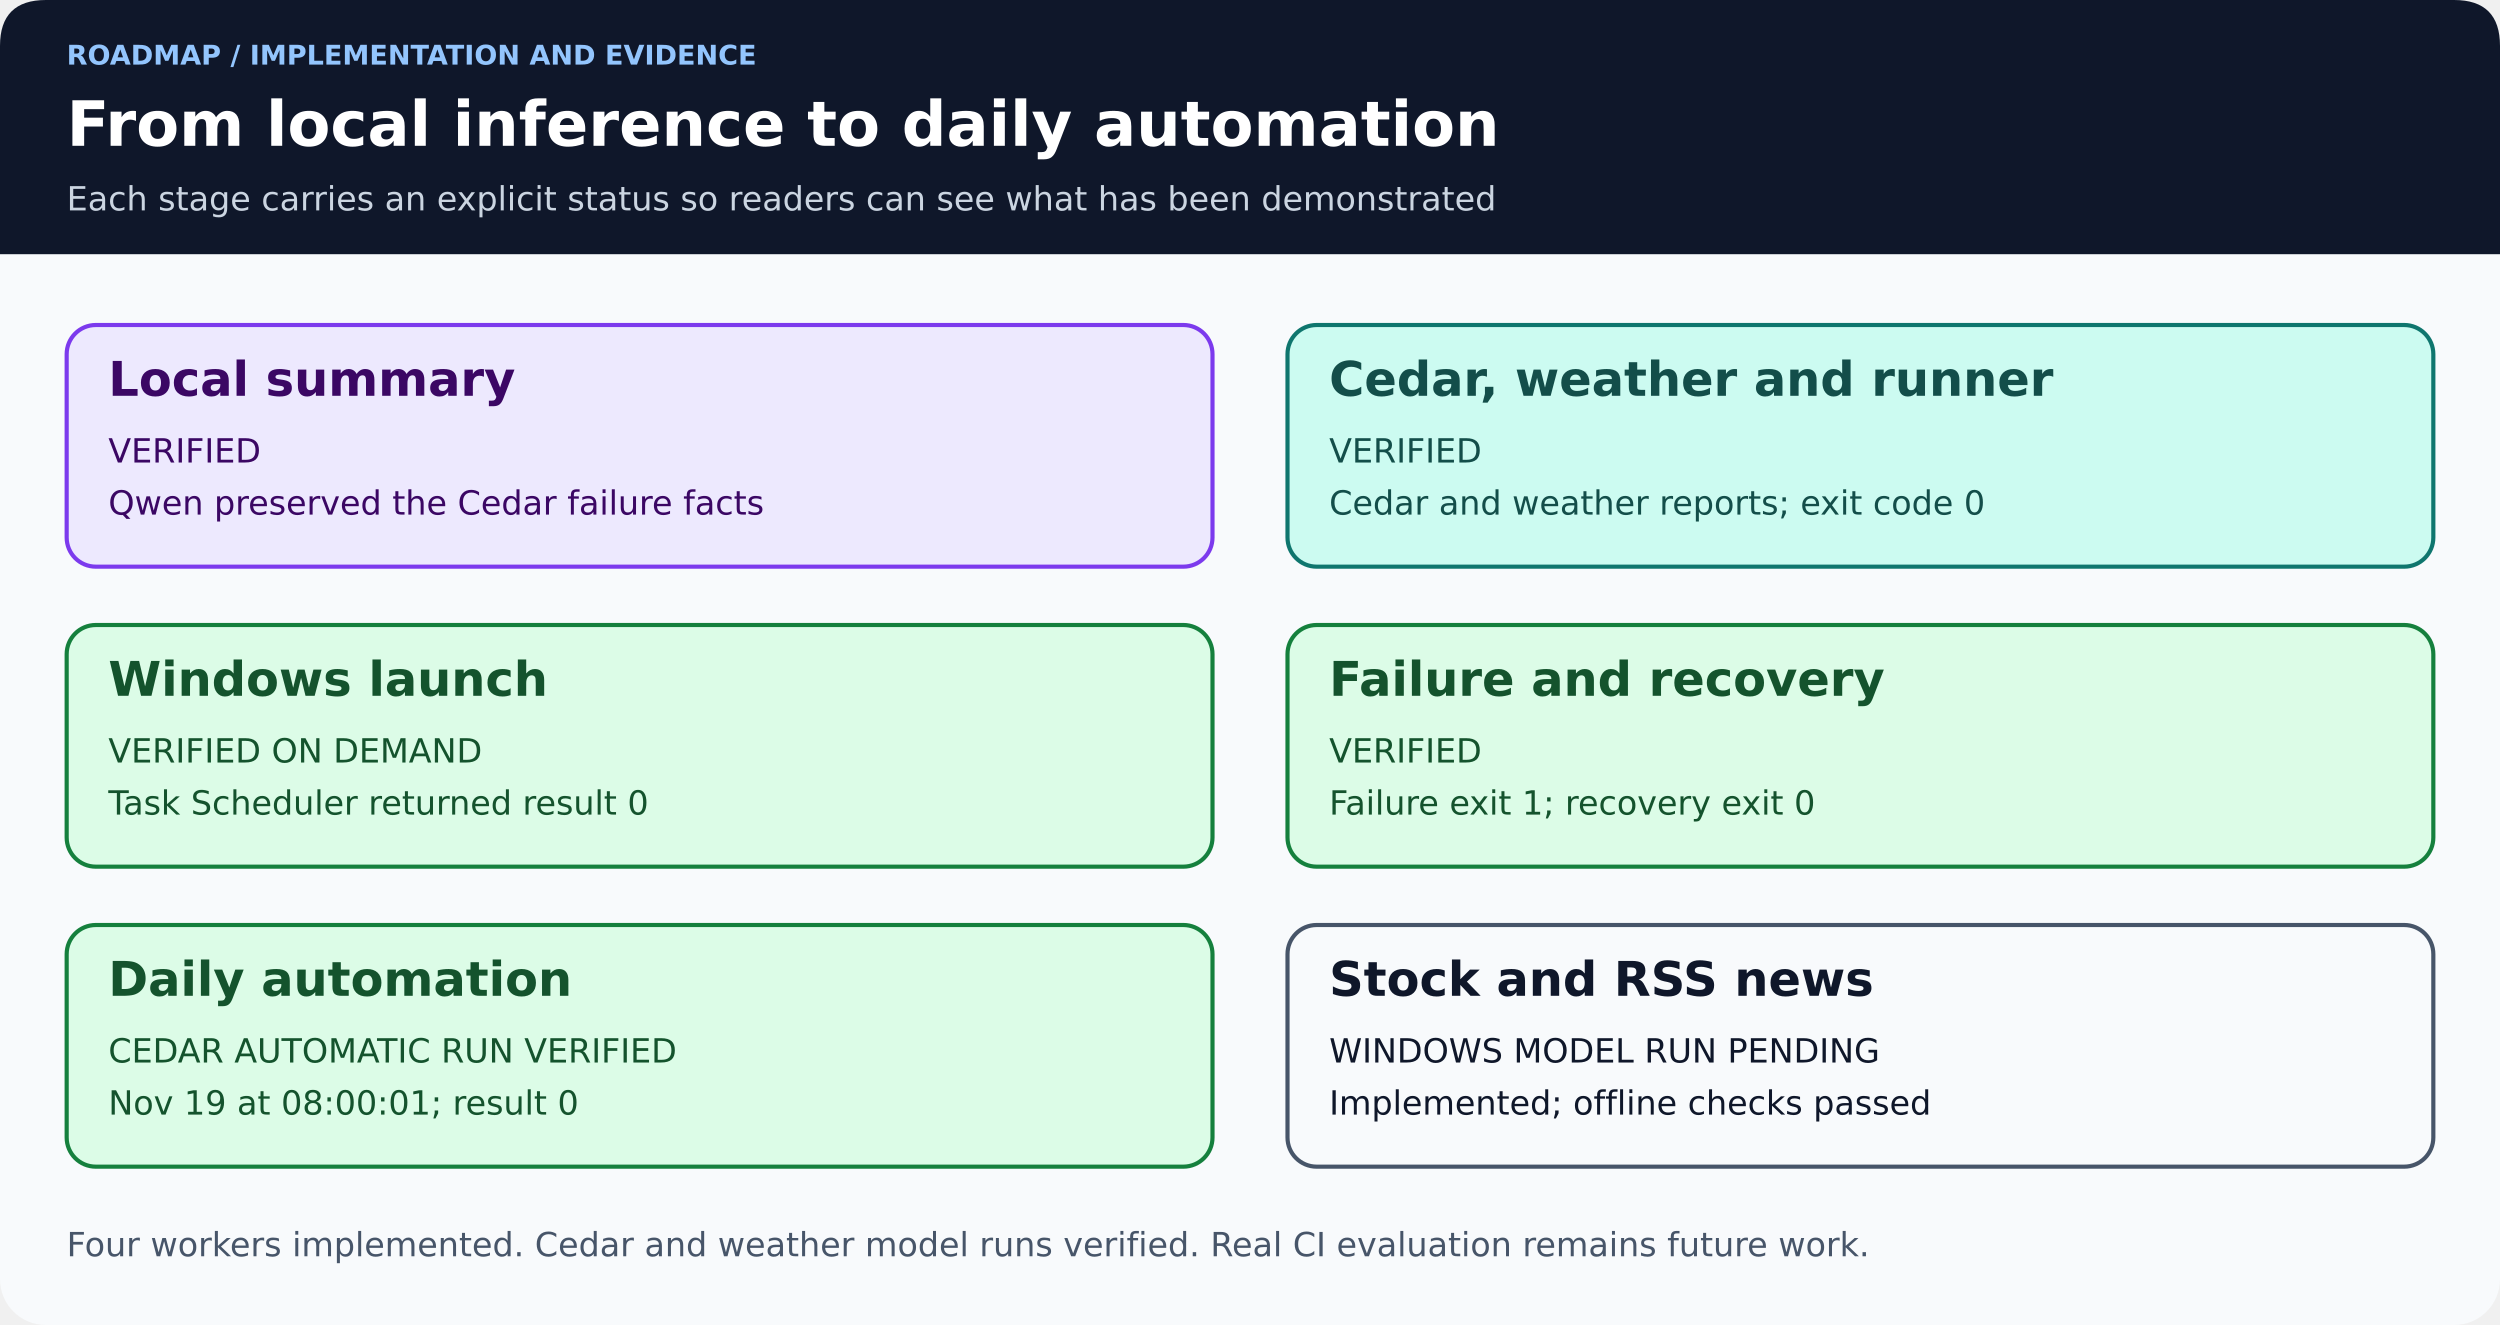
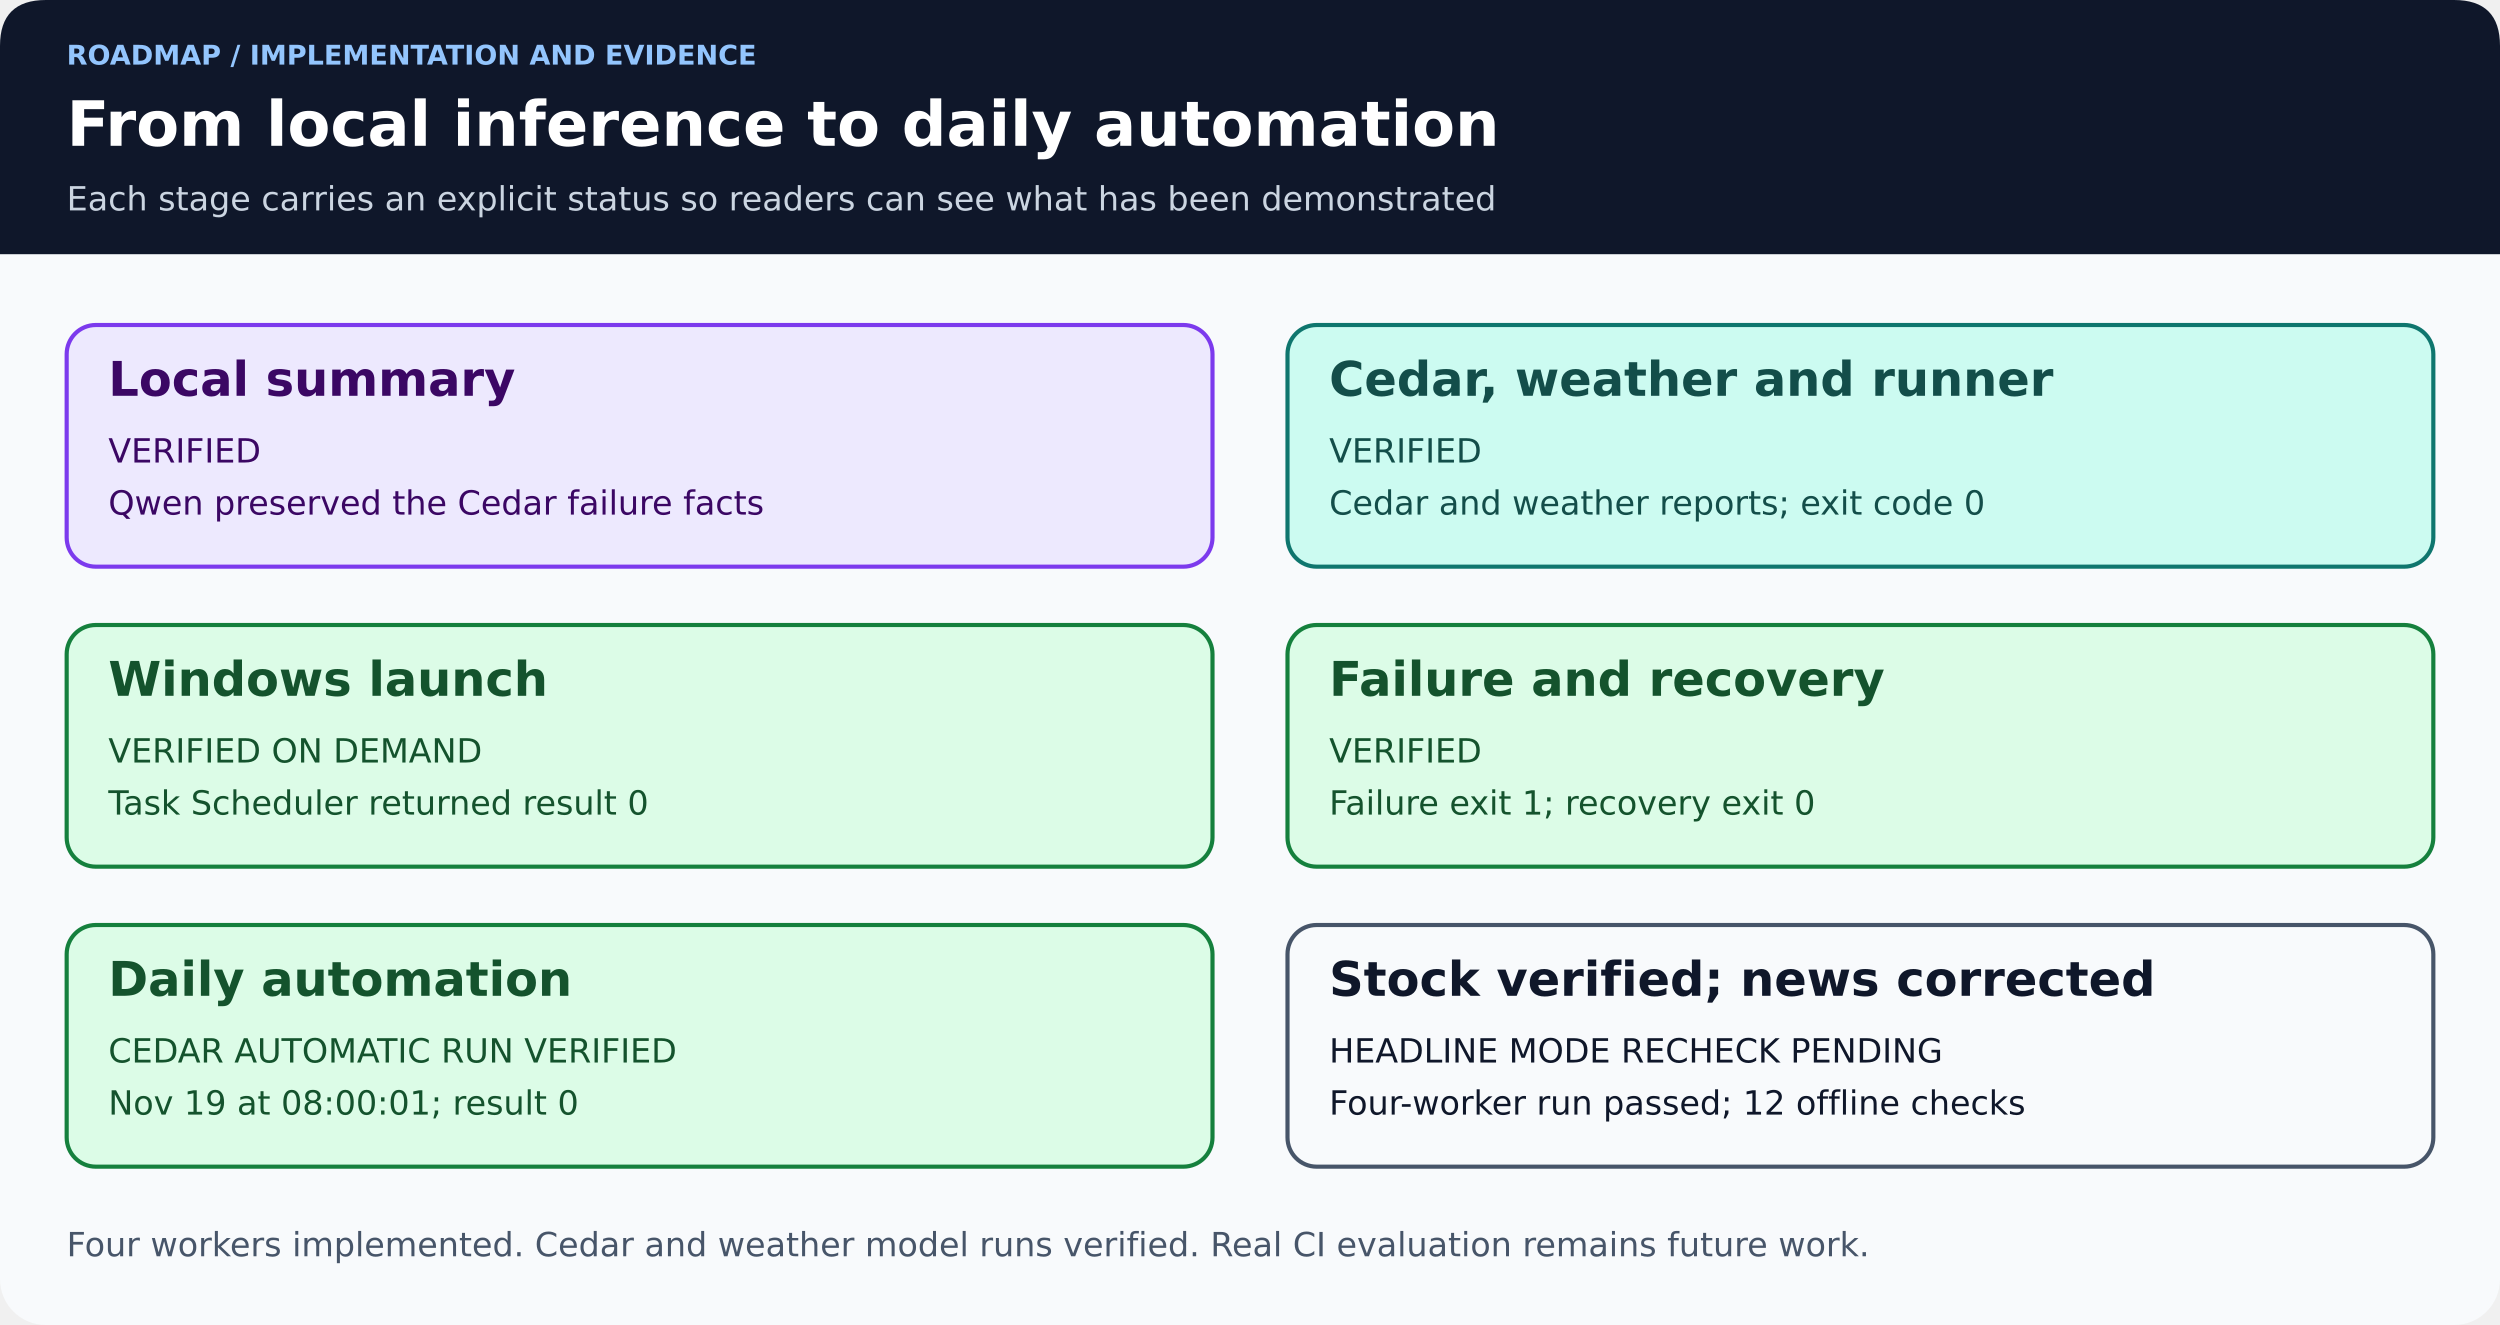
<svg xmlns="http://www.w3.org/2000/svg" width="1200" height="636" viewBox="0 0 1200 636" role="img" aria-labelledby="title desc">
  <defs>
    <marker id="arrow" markerWidth="10" markerHeight="10" refX="8" refY="3" orient="auto">
      <path d="M0,0 L0,6 L9,3 z" fill="#475569" />
    </marker>
  </defs>
  <rect width="1200" height="636" rx="22" fill="#F8FAFC" />
  <g font-family="DejaVu Sans, Arial, sans-serif">
    <path d="M22 0H1178Q1200 0 1200 22V122H0V22Q0 0 22 0" fill="#0F172A" />
    <text x="32" y="31" font-size="13" fill="#93C5FD" font-weight="700">ROADMAP / IMPLEMENTATION AND EVIDENCE</text>
    <text x="32" y="70" font-size="30" fill="#FFFFFF" font-weight="700">From local inference to daily automation</text>
    <text x="32" y="101" font-size="16" fill="#CBD5E1" font-weight="400">Each stage carries an explicit status so readers can see what has been demonstrated</text>
    <rect x="32" y="156" width="550" height="116" rx="14" fill="#EDE9FE" stroke="#7C3AED" stroke-width="2" />
    <text x="52" y="190" font-size="23" fill="#3B0764" font-weight="700">Local summary</text>
    <text x="52" y="222" font-size="16" fill="#3B0764" font-weight="400">VERIFIED</text>
    <text x="52" y="247" font-size="16" fill="#3B0764" font-weight="400">Qwen preserved the Cedar failure facts</text>
    <rect x="618" y="156" width="550" height="116" rx="14" fill="#CCFBF1" stroke="#0F766E" stroke-width="2" />
    <text x="638" y="190" font-size="23" fill="#134E4A" font-weight="700">Cedar, weather and runner</text>
    <text x="638" y="222" font-size="16" fill="#134E4A" font-weight="400">VERIFIED</text>
    <text x="638" y="247" font-size="16" fill="#134E4A" font-weight="400">Cedar and weather reports; exit code 0</text>
    <rect x="32" y="300" width="550" height="116" rx="14" fill="#DCFCE7" stroke="#15803D" stroke-width="2" />
    <text x="52" y="334" font-size="23" fill="#14532D" font-weight="700">Windows launch</text>
    <text x="52" y="366" font-size="16" fill="#14532D" font-weight="400">VERIFIED ON DEMAND</text>
    <text x="52" y="391" font-size="16" fill="#14532D" font-weight="400">Task Scheduler returned result 0</text>
    <rect x="618" y="300" width="550" height="116" rx="14" fill="#DCFCE7" stroke="#15803D" stroke-width="2" />
    <text x="638" y="334" font-size="23" fill="#14532D" font-weight="700">Failure and recovery</text>
    <text x="638" y="366" font-size="16" fill="#14532D" font-weight="400">VERIFIED</text>
    <text x="638" y="391" font-size="16" fill="#14532D" font-weight="400">Failure exit 1; recovery exit 0</text>
    <rect x="32" y="444" width="550" height="116" rx="14" fill="#DCFCE7" stroke="#15803D" stroke-width="2" />
    <text x="52" y="478" font-size="23" fill="#14532D" font-weight="700">Daily automation</text>
    <text x="52" y="510" font-size="16" fill="#14532D" font-weight="400">CEDAR AUTOMATIC RUN VERIFIED</text>
    <text x="52" y="535" font-size="16" fill="#14532D" font-weight="400">Nov 19 at 08:00:01; result 0</text>
    <rect x="618" y="444" width="550" height="116" rx="14" fill="#F8FAFC" stroke="#475569" stroke-width="2" />
-     <text x="638" y="478" font-size="23" fill="#0F172A" font-weight="700">Stock and RSS news</text>
-     <text x="638" y="510" font-size="16" fill="#0F172A" font-weight="400">WINDOWS MODEL RUN PENDING</text>
-     <text x="638" y="535" font-size="16" fill="#0F172A" font-weight="400">Implemented; offline checks passed</text>
+     <text x="638" y="478" font-size="23" fill="#0F172A" font-weight="700">Stock verified; news corrected</text>
+     <text x="638" y="510" font-size="16" fill="#0F172A" font-weight="400">HEADLINE MODE RECHECK PENDING</text>
+     <text x="638" y="535" font-size="16" fill="#0F172A" font-weight="400">Four-worker run passed; 12 offline checks</text>
    <text x="32" y="603" font-size="16" fill="#475569" font-weight="400">Four workers implemented. Cedar and weather model runs verified. Real CI evaluation remains future work.</text>
  </g>
</svg>
